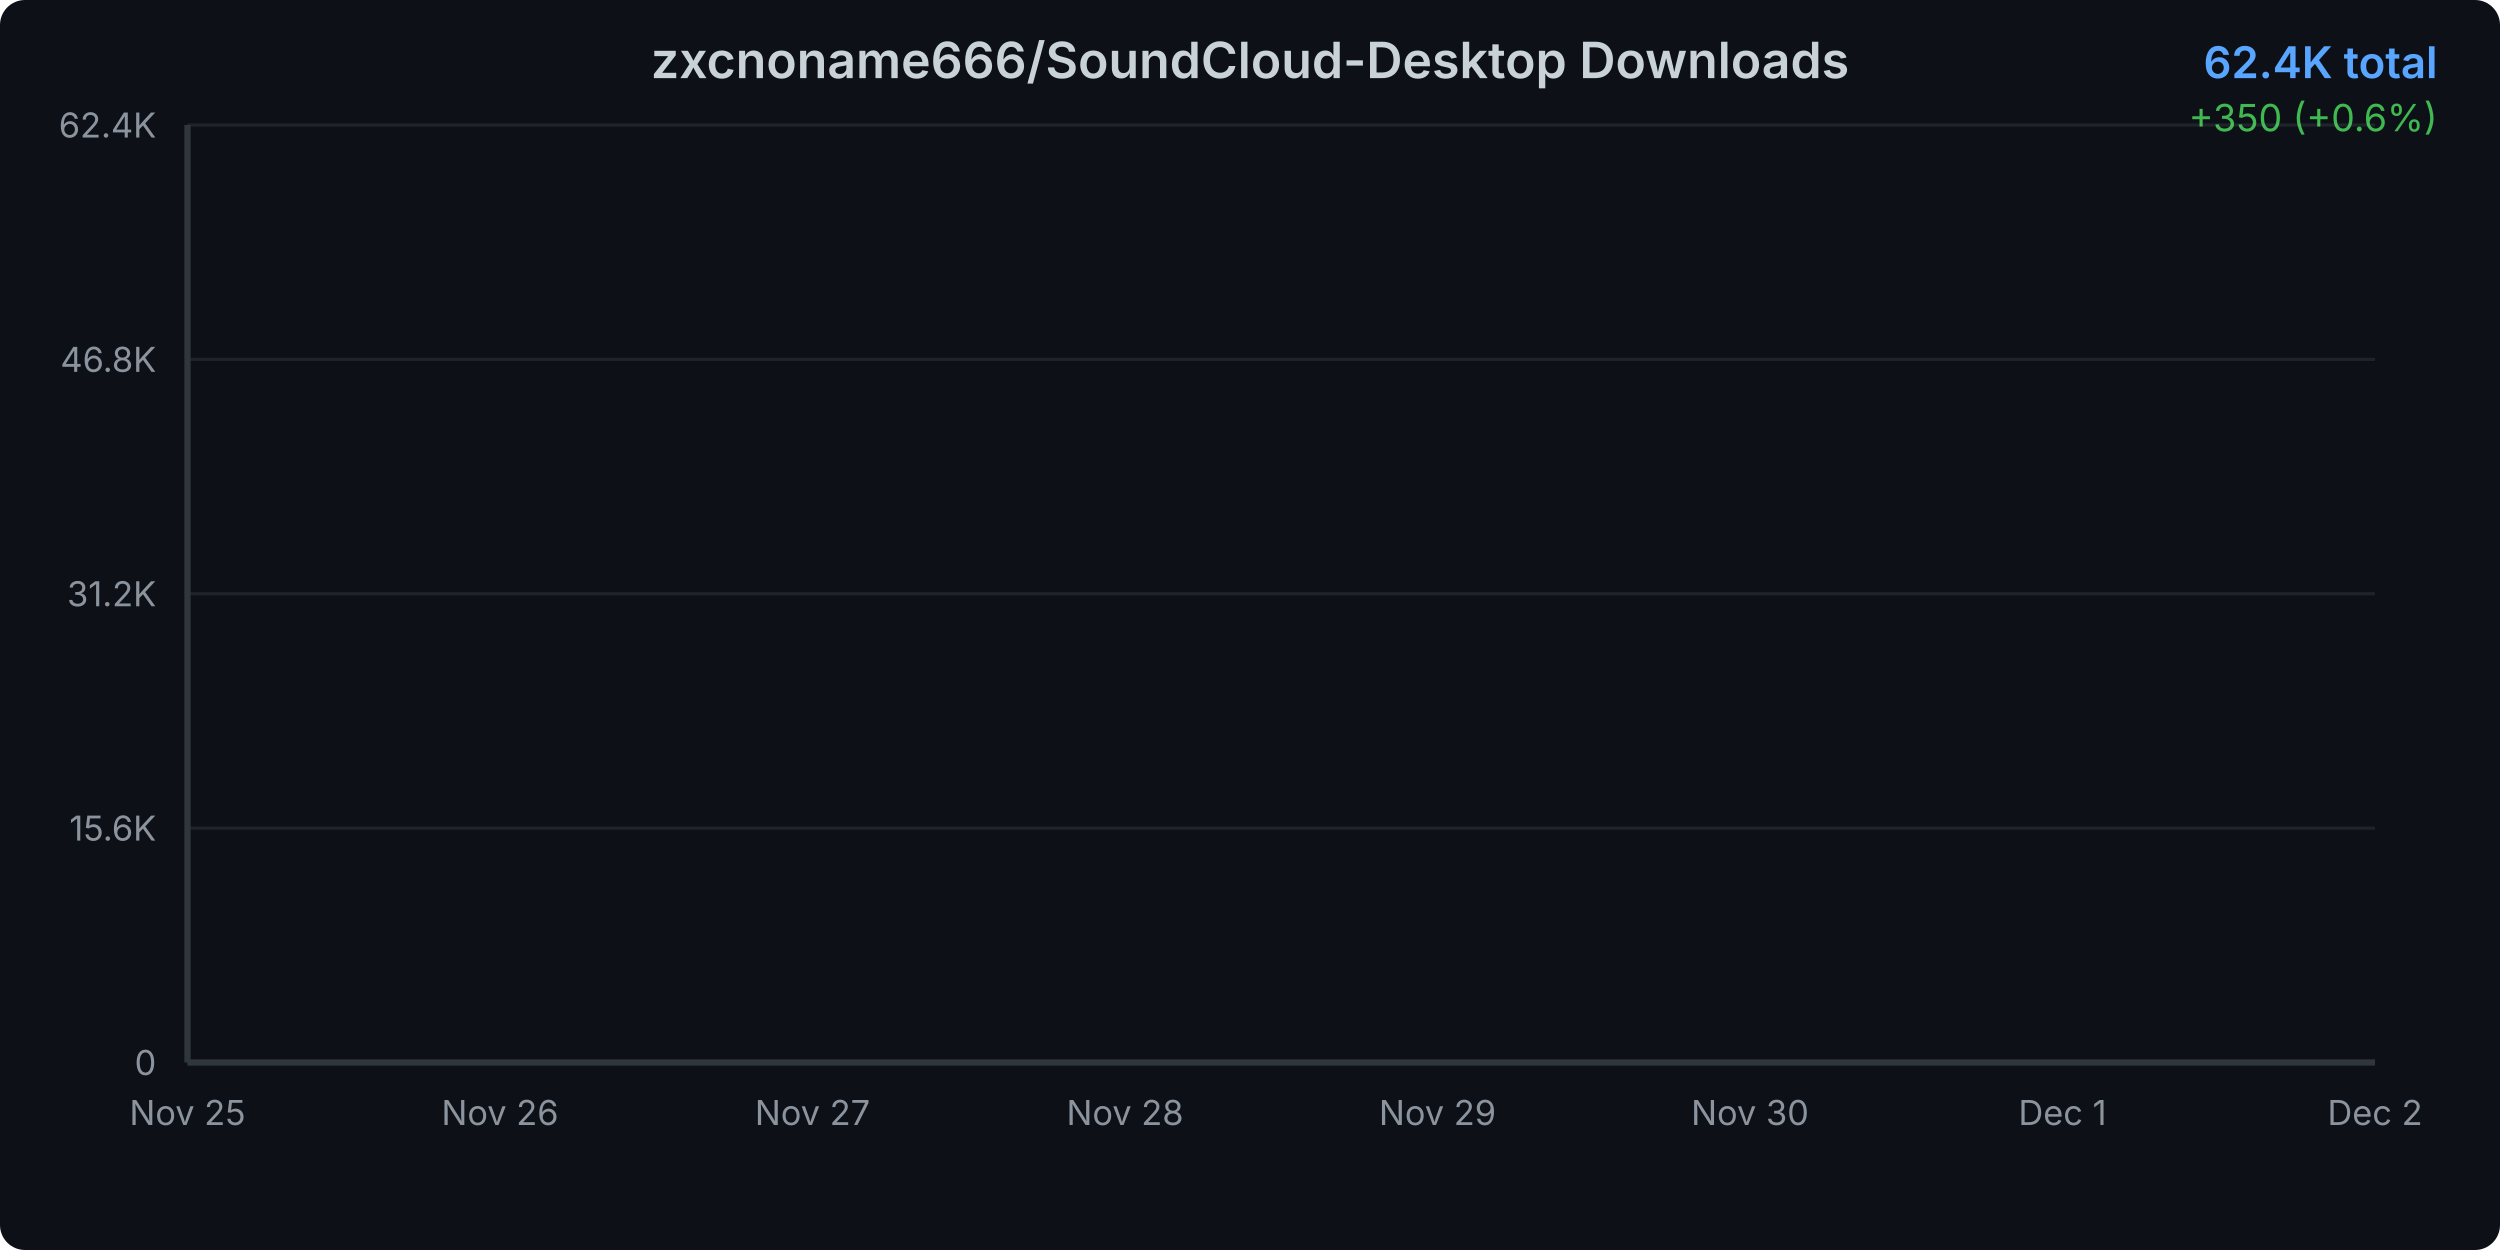
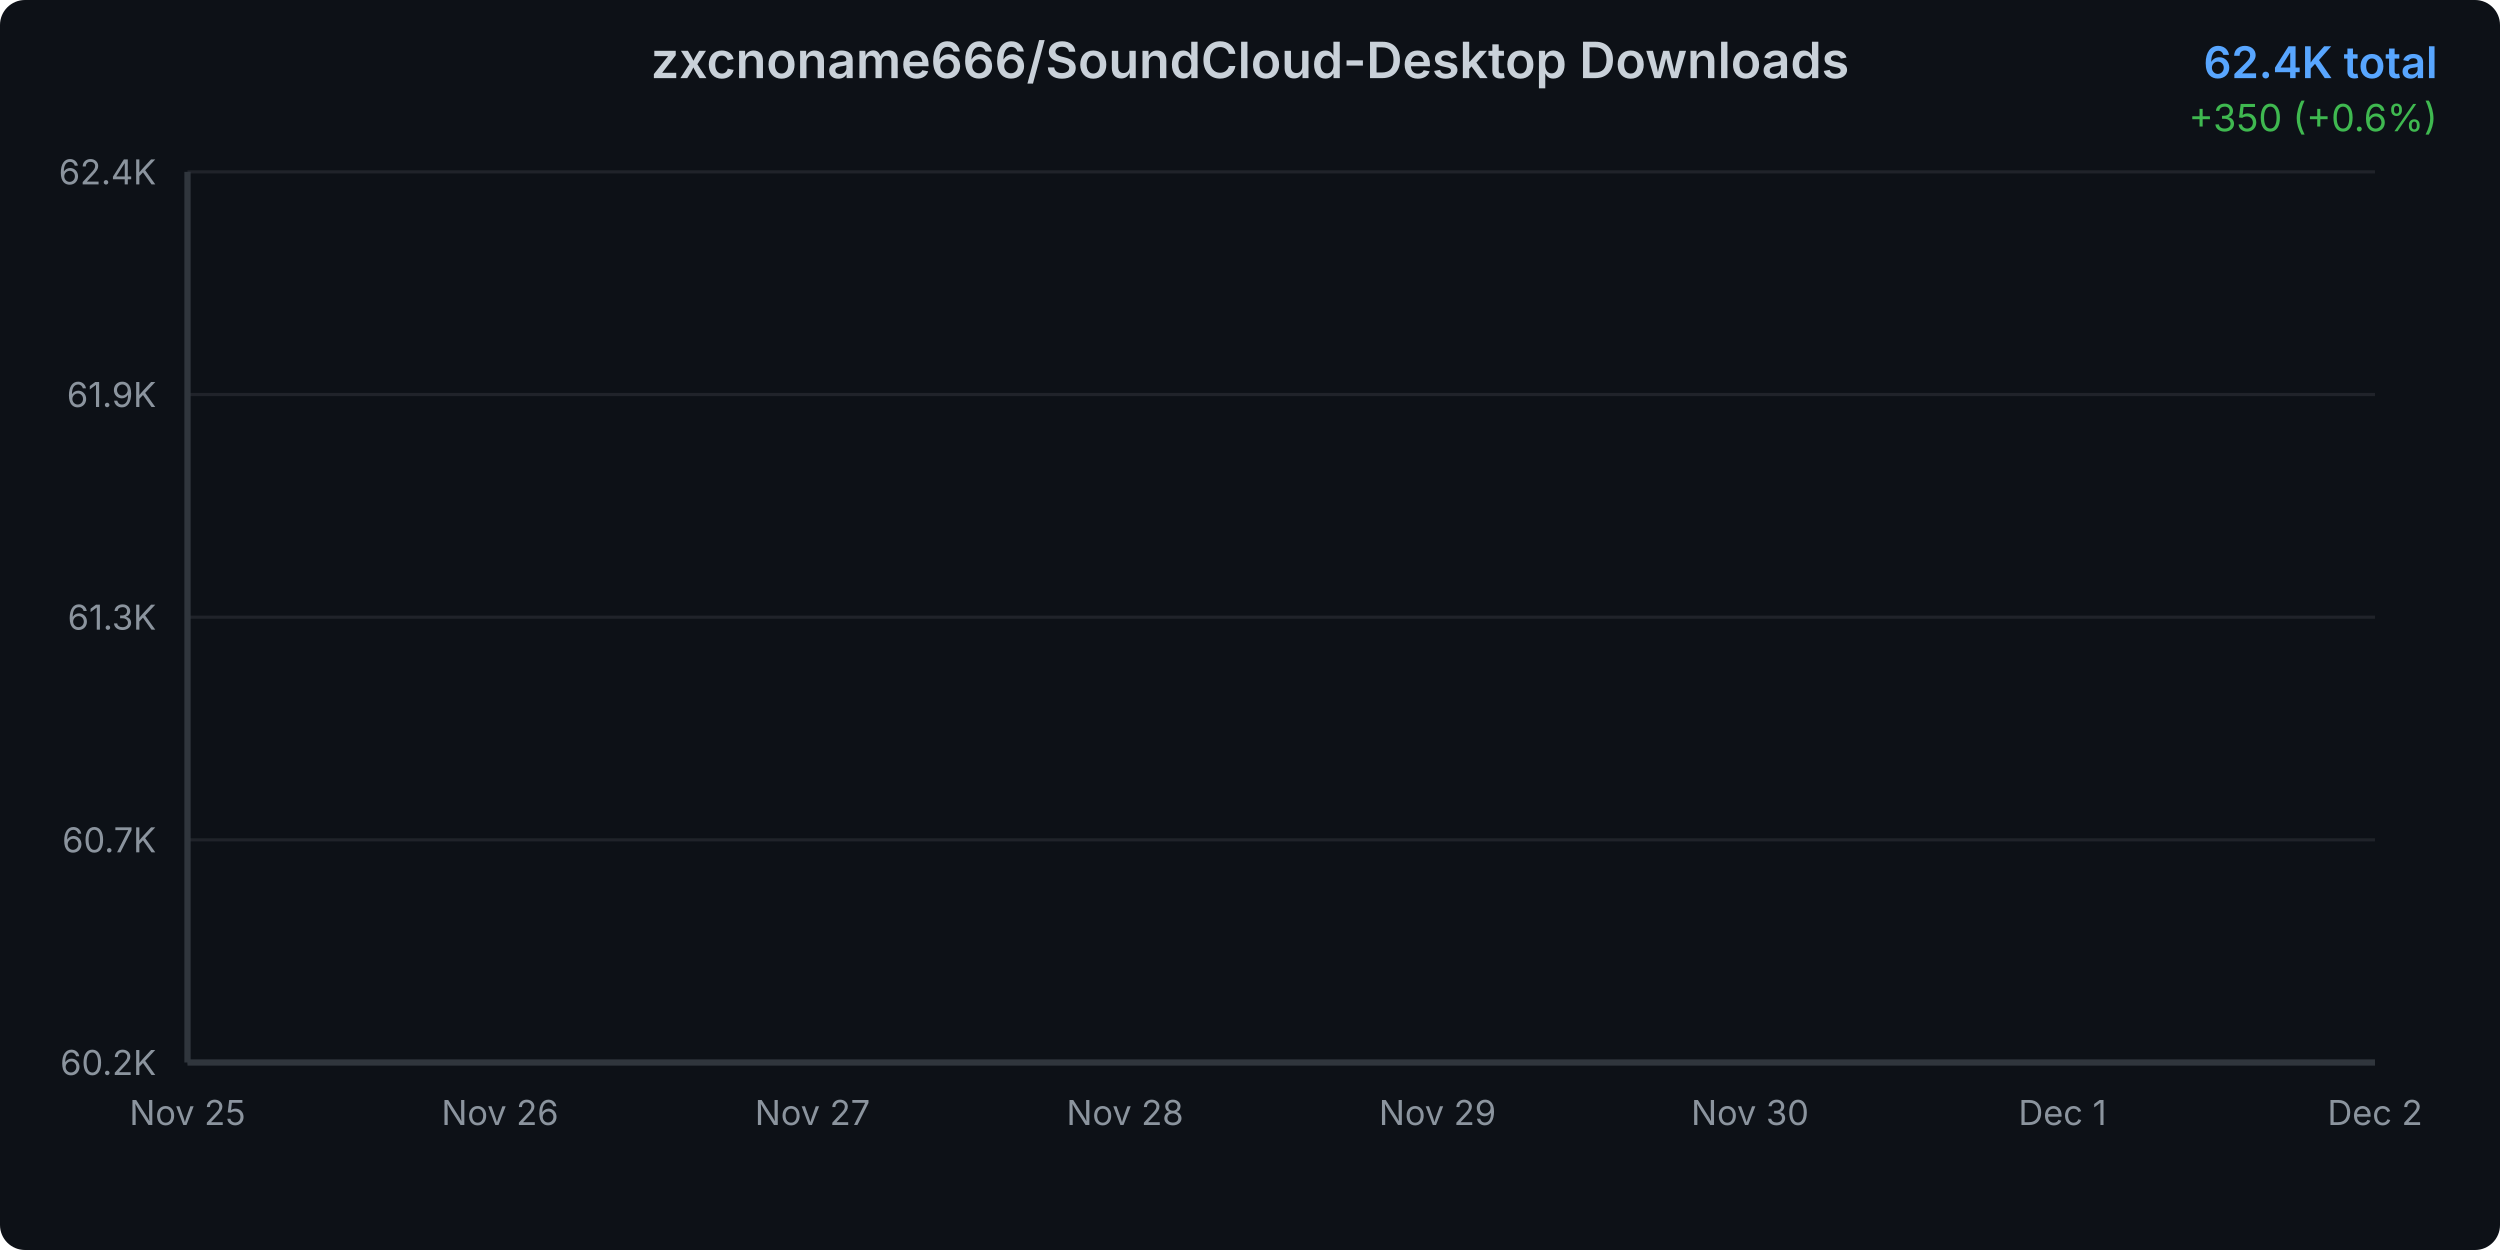
<svg xmlns="http://www.w3.org/2000/svg" width="800" height="400">
  <defs>
    <linearGradient id="areaGradient" x1="0%" y1="0%" x2="0%" y2="100%">
      <stop offset="0%" style="stop-color:#3b82f6;stop-opacity:0.3" />
      <stop offset="100%" style="stop-color:#3b82f6;stop-opacity:0.05" />
    </linearGradient>
    <filter id="glow">
      <feGaussianBlur stdDeviation="2" result="coloredBlur" />
      <feMerge>
        <feMergeNode in="coloredBlur" />
        <feMergeNode in="SourceGraphic" />
      </feMerge>
    </filter>
    <style>
      @keyframes draw {
        from { stroke-dashoffset: 2000; }
        to { stroke-dashoffset: 0; }
      }
      @keyframes fadeIn {
        from { opacity: 0; }
        to { opacity: 1; }
      }
      .line-path {
        stroke-dasharray: 2000;
        stroke-dashoffset: 2000;
        animation: draw 1.5s ease-out forwards;
      }
      .area-path {
        opacity: 0;
        animation: fadeIn 1s ease-out 0.5s forwards;
      }
      .data-point {
        opacity: 0;
        animation: fadeIn 0.5s ease-out 1s forwards;
      }
    </style>
  </defs>
  <rect width="800" height="400" fill="#0d1117" rx="8" />
  <text x="400" y="25" text-anchor="middle" fill="#c9d1d9" font-family="system-ui, -apple-system, sans-serif" font-size="16" font-weight="600">
    zxcnoname666/SoundCloud-Desktop Downloads
  </text>
  <text x="780" y="25" text-anchor="end" fill="#58a6ff" font-family="system-ui, -apple-system, sans-serif" font-size="14" font-weight="600">
    62.4K total
  </text>
  <text x="780" y="42" text-anchor="end" fill="#3fb950" font-family="system-ui, -apple-system, sans-serif" font-size="12">
    +350 (+0.6%)
  </text>
  <g opacity="0.1">
    <line x1="60" y1="340" x2="760" y2="340" stroke="#c9d1d9" stroke-width="1" />
-     <line x1="60" y1="265" x2="760" y2="265" stroke="#c9d1d9" stroke-width="1" />
-     <line x1="60" y1="190" x2="760" y2="190" stroke="#c9d1d9" stroke-width="1" />
-     <line x1="60" y1="115" x2="760" y2="115" stroke="#c9d1d9" stroke-width="1" />
-     <line x1="60" y1="40" x2="760" y2="40" stroke="#c9d1d9" stroke-width="1" />
+     <line x1="60" y1="268.75" x2="760" y2="268.75" stroke="#c9d1d9" stroke-width="1" />
+     <line x1="60" y1="197.5" x2="760" y2="197.5" stroke="#c9d1d9" stroke-width="1" />
+     <line x1="60" y1="126.25" x2="760" y2="126.25" stroke="#c9d1d9" stroke-width="1" />
+     <line x1="60" y1="55" x2="760" y2="55" stroke="#c9d1d9" stroke-width="1" />
  </g>
  <text x="50" y="344" text-anchor="end" fill="#8b949e" font-family="system-ui, -apple-system, sans-serif" font-size="11">
-       0
+       60.2K
    </text>
-   <text x="50" y="269" text-anchor="end" fill="#8b949e" font-family="system-ui, -apple-system, sans-serif" font-size="11">
-       15.6K
+   <text x="50" y="272.75" text-anchor="end" fill="#8b949e" font-family="system-ui, -apple-system, sans-serif" font-size="11">
+       60.7K
    </text>
-   <text x="50" y="194" text-anchor="end" fill="#8b949e" font-family="system-ui, -apple-system, sans-serif" font-size="11">
-       31.2K
+   <text x="50" y="201.5" text-anchor="end" fill="#8b949e" font-family="system-ui, -apple-system, sans-serif" font-size="11">
+       61.3K
    </text>
-   <text x="50" y="119" text-anchor="end" fill="#8b949e" font-family="system-ui, -apple-system, sans-serif" font-size="11">
-       46.8K
+   <text x="50" y="130.25" text-anchor="end" fill="#8b949e" font-family="system-ui, -apple-system, sans-serif" font-size="11">
+       61.9K
    </text>
-   <text x="50" y="44" text-anchor="end" fill="#8b949e" font-family="system-ui, -apple-system, sans-serif" font-size="11">
+   <text x="50" y="59" text-anchor="end" fill="#8b949e" font-family="system-ui, -apple-system, sans-serif" font-size="11">
      62.4K
    </text>
  <text x="60" y="360" text-anchor="middle" fill="#8b949e" font-family="system-ui, -apple-system, sans-serif" font-size="11">
      Nov 25
    </text>
  <text x="160" y="360" text-anchor="middle" fill="#8b949e" font-family="system-ui, -apple-system, sans-serif" font-size="11">
      Nov 26
    </text>
  <text x="260" y="360" text-anchor="middle" fill="#8b949e" font-family="system-ui, -apple-system, sans-serif" font-size="11">
      Nov 27
    </text>
  <text x="360" y="360" text-anchor="middle" fill="#8b949e" font-family="system-ui, -apple-system, sans-serif" font-size="11">
      Nov 28
    </text>
  <text x="460" y="360" text-anchor="middle" fill="#8b949e" font-family="system-ui, -apple-system, sans-serif" font-size="11">
      Nov 29
    </text>
  <text x="560" y="360" text-anchor="middle" fill="#8b949e" font-family="system-ui, -apple-system, sans-serif" font-size="11">
      Nov 30
    </text>
  <text x="660" y="360" text-anchor="middle" fill="#8b949e" font-family="system-ui, -apple-system, sans-serif" font-size="11">
      Dec 1
    </text>
  <text x="760" y="360" text-anchor="middle" fill="#8b949e" font-family="system-ui, -apple-system, sans-serif" font-size="11">
      Dec 2
    </text>
-   <path d="M 60 340     L 60.00 51.01 L 160.00 50.30 L 260.00 49.10 L 360.00 47.99 L 460.00 45.77 L 560.00 43.48 L 660.00 41.68 L 760.00 40.00     L 760 340     Z" fill="url(#areaGradient)" class="area-path" />
-   <path d="M 60.00 51.01 L 160.00 50.30 L 260.00 49.10 L 360.00 47.99 L 460.00 45.77 L 560.00 43.48 L 660.00 41.68 L 760.00 40.00" fill="none" stroke="#3b82f6" stroke-width="3" stroke-linecap="round" stroke-linejoin="round" filter="url(#glow)" class="line-path" />
-   <circle cx="60" cy="51.007" r="4" fill="#3b82f6" stroke="#0d1117" stroke-width="2" class="data-point" />
-   <circle cx="160" cy="50.301" r="4" fill="#3b82f6" stroke="#0d1117" stroke-width="2" class="data-point" />
-   <circle cx="260" cy="49.1" r="4" fill="#3b82f6" stroke="#0d1117" stroke-width="2" class="data-point" />
-   <circle cx="360" cy="47.985" r="4" fill="#3b82f6" stroke="#0d1117" stroke-width="2" class="data-point" />
-   <circle cx="460" cy="45.77" r="4" fill="#3b82f6" stroke="#0d1117" stroke-width="2" class="data-point" />
-   <circle cx="560" cy="43.483" r="4" fill="#3b82f6" stroke="#0d1117" stroke-width="2" class="data-point" />
-   <circle cx="660" cy="41.682" r="4" fill="#3b82f6" stroke="#0d1117" stroke-width="2" class="data-point" />
-   <circle cx="760" cy="40" r="4" fill="#3b82f6" stroke="#0d1117" stroke-width="2" class="data-point" />
-   <line x1="60" y1="40" x2="60" y2="340" stroke="#30363d" stroke-width="2" />
+   <path d="M 60 340     L 60.00 340.00 L 160.00 321.71 L 260.00 290.61 L 360.00 261.75 L 460.00 204.40 L 560.00 145.19 L 660.00 98.54 L 760.00 55.00     L 760 340     Z" fill="url(#areaGradient)" class="area-path" />
+   <path d="M 60.00 340.00 L 160.00 321.71 L 260.00 290.61 L 360.00 261.75 L 460.00 204.40 L 560.00 145.19 L 660.00 98.54 L 760.00 55.00" fill="none" stroke="#3b82f6" stroke-width="3" stroke-linecap="round" stroke-linejoin="round" filter="url(#glow)" class="line-path" />
+   <circle cx="60" cy="340" r="4" fill="#3b82f6" stroke="#0d1117" stroke-width="2" class="data-point" />
+   <circle cx="160" cy="321.713" r="4" fill="#3b82f6" stroke="#0d1117" stroke-width="2" class="data-point" />
+   <circle cx="260" cy="290.613" r="4" fill="#3b82f6" stroke="#0d1117" stroke-width="2" class="data-point" />
+   <circle cx="360" cy="261.753" r="4" fill="#3b82f6" stroke="#0d1117" stroke-width="2" class="data-point" />
+   <circle cx="460" cy="204.404" r="4" fill="#3b82f6" stroke="#0d1117" stroke-width="2" class="data-point" />
+   <circle cx="560" cy="145.19" r="4" fill="#3b82f6" stroke="#0d1117" stroke-width="2" class="data-point" />
+   <circle cx="660" cy="98.54" r="4" fill="#3b82f6" stroke="#0d1117" stroke-width="2" class="data-point" />
+   <circle cx="760" cy="55" r="4" fill="#3b82f6" stroke="#0d1117" stroke-width="2" class="data-point" />
+   <line x1="60" y1="55" x2="60" y2="340" stroke="#30363d" stroke-width="2" />
  <line x1="60" y1="340" x2="760" y2="340" stroke="#30363d" stroke-width="2" />
</svg>
